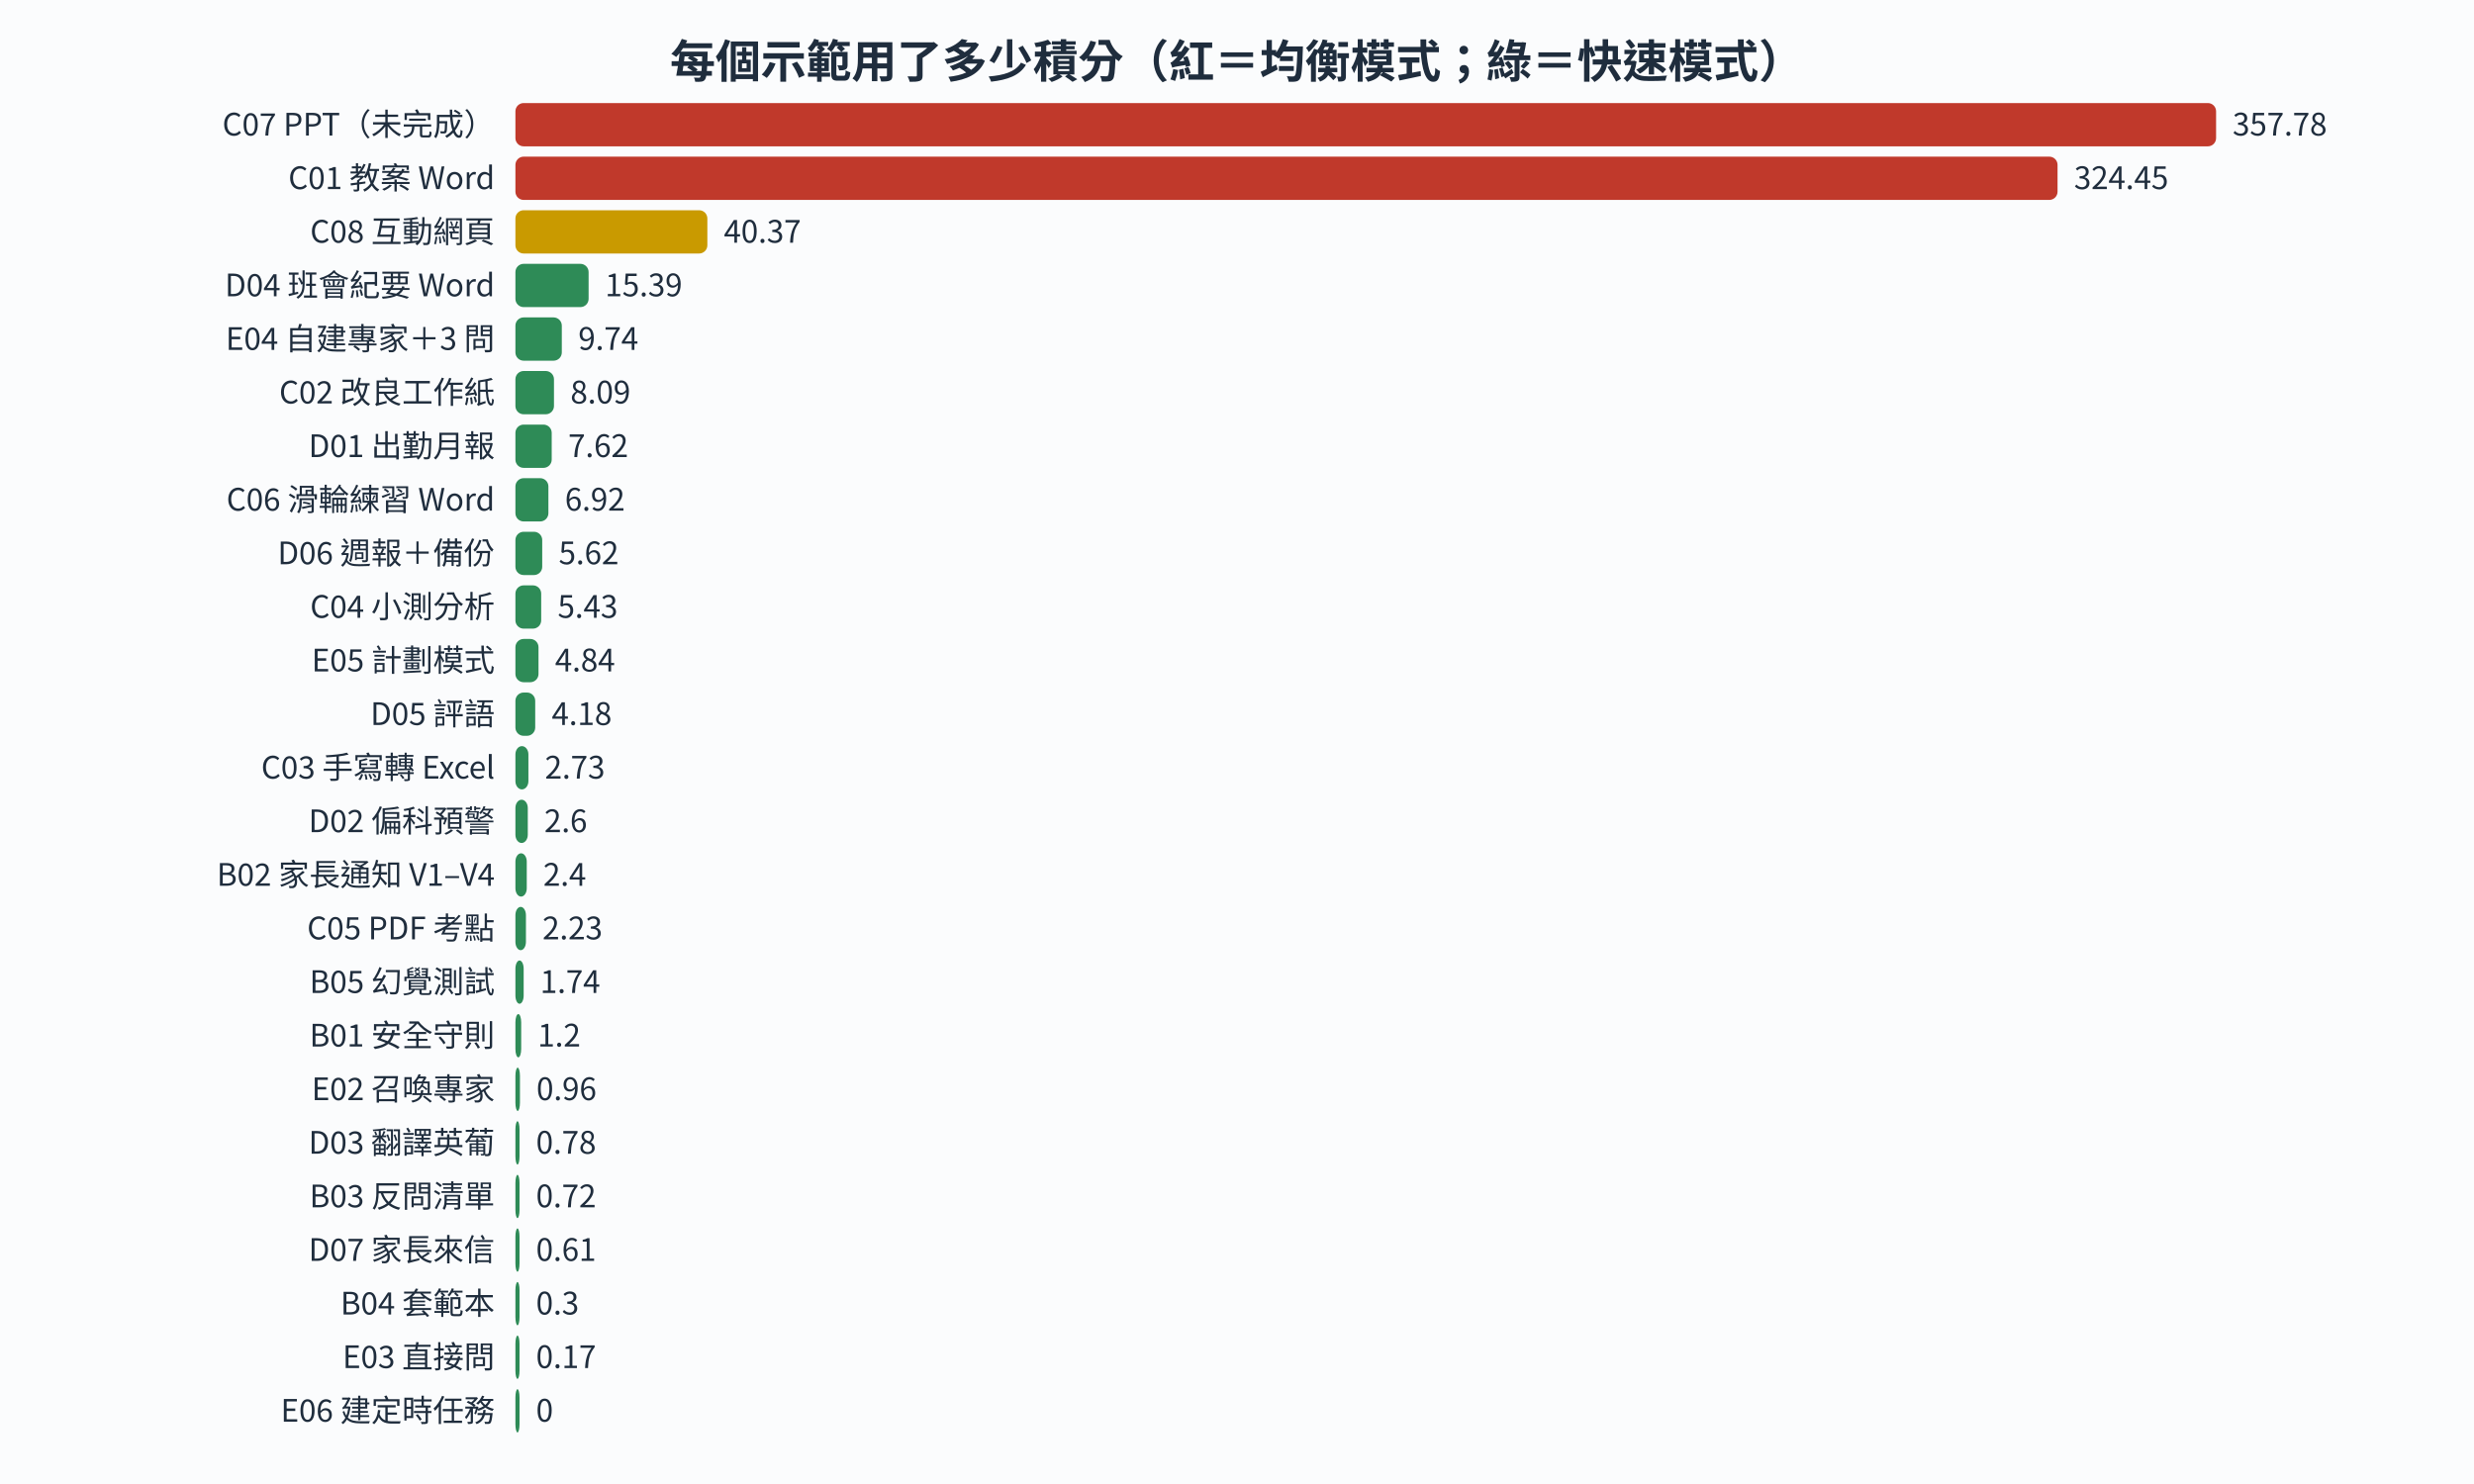
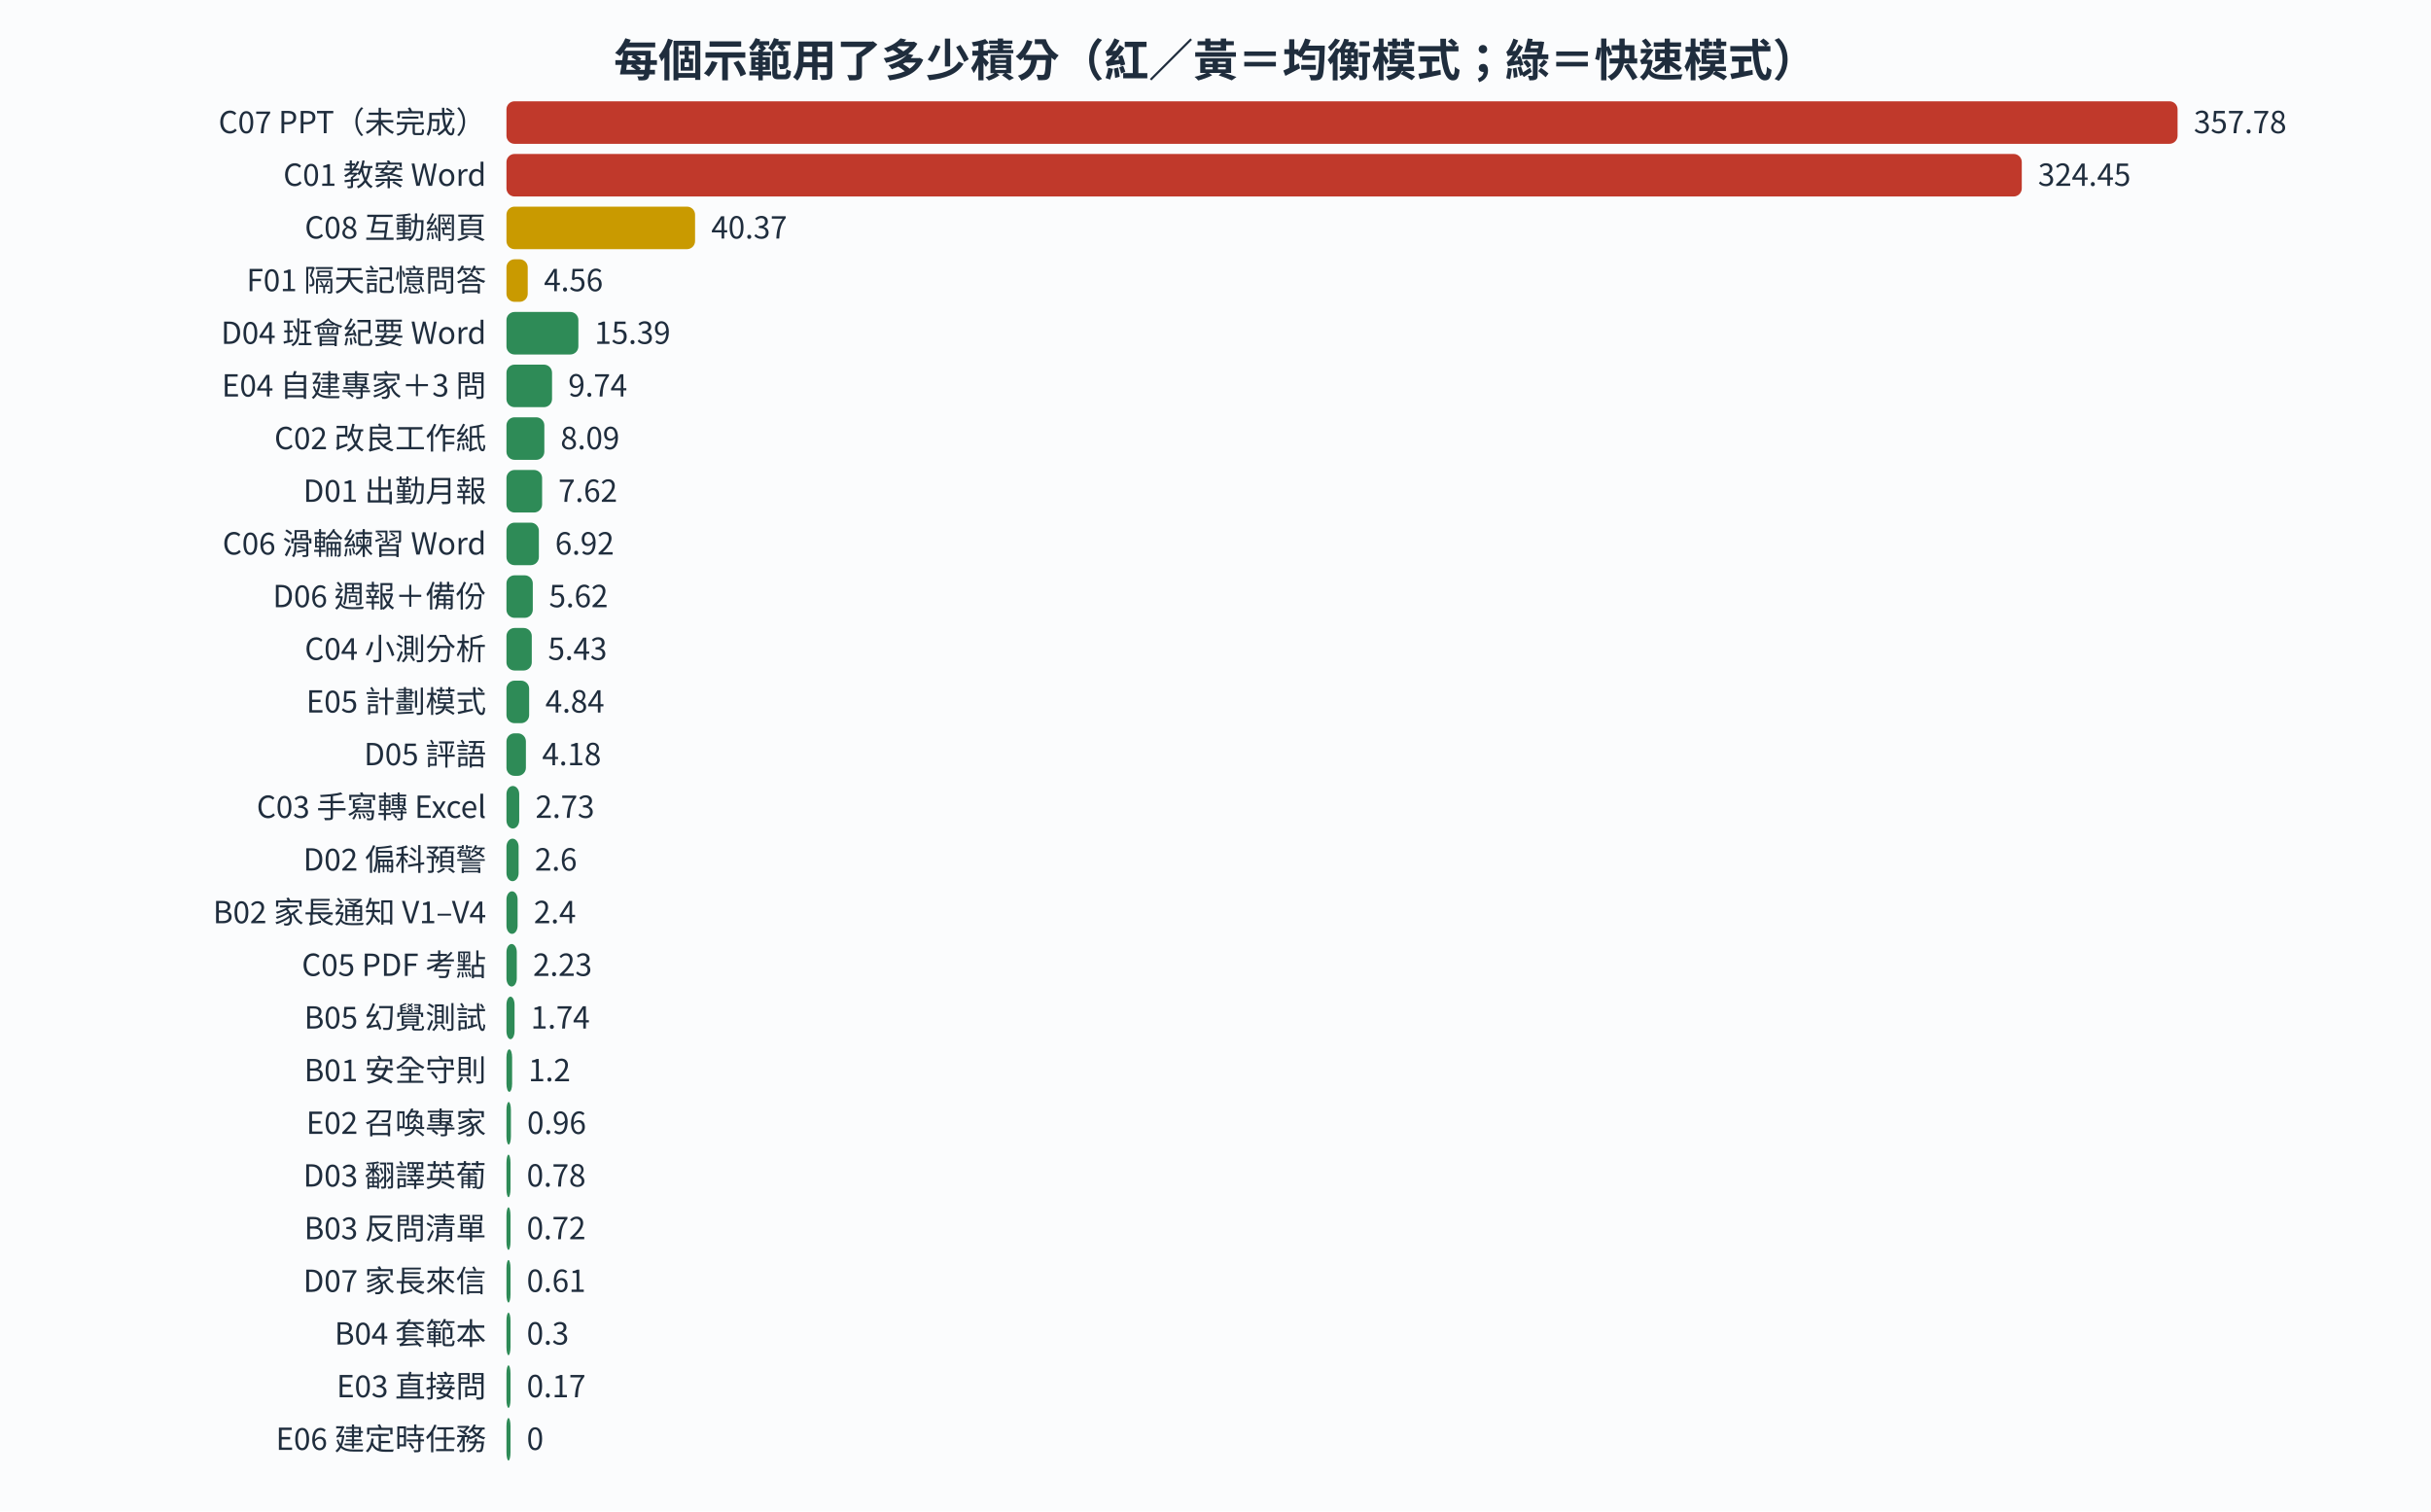
- <svg xmlns="http://www.w3.org/2000/svg" viewBox="0 0 1200 720" width="1200" height="720" font-family="'Noto Sans TC','Noto Sans CJK TC','PingFang TC','Microsoft JhengHei',sans-serif">
+ <svg xmlns="http://www.w3.org/2000/svg" viewBox="0 0 1200 746" width="1200" height="746" font-family="'Noto Sans TC','Noto Sans CJK TC','PingFang TC','Microsoft JhengHei',sans-serif">
  <defs>
    <marker id="ah" viewBox="0 0 10 10" refX="9" refY="5" markerWidth="8" markerHeight="8" orient="auto-start-reverse">
      <path d="M0,0 L10,5 L0,10 z" fill="#55606e" />
    </marker>
  </defs>
-   <rect width="1200" height="720" fill="#fbfcfd" />
-   <text x="600.0" y="37.7" font-size="22" font-weight="700" fill="#1f2d3d" text-anchor="middle">每個示範用了多少積分（紅＝均衡模式；綠＝快速模式）</text>
+   <rect width="1200" height="746" fill="#fbfcfd" />
+   <text x="600.0" y="37.7" font-size="22" font-weight="700" fill="#1f2d3d" text-anchor="middle">每個示範用了多少積分（紅／黃＝均衡模式；綠＝快速模式）</text>
  <text x="240" y="65.75" font-size="15" text-anchor="end" fill="#1f2d3d">C07 PPT（未完成）</text>
  <rect x="250" y="50" width="824.9" height="21" rx="4" fill="#c0392b" />
  <text x="1082.9" y="65.75" font-size="15" fill="#1f2d3d">357.78</text>
  <text x="240" y="91.75" font-size="15" text-anchor="end" fill="#1f2d3d">C01 教案 Word</text>
  <rect x="250" y="76" width="748.0" height="21" rx="4" fill="#c0392b" />
  <text x="1006.0" y="91.75" font-size="15" fill="#1f2d3d">324.45</text>
  <text x="240" y="117.75" font-size="15" text-anchor="end" fill="#1f2d3d">C08 互動網頁</text>
  <rect x="250" y="102" width="93.1" height="21" rx="4" fill="#c99a00" />
  <text x="351.1" y="117.75" font-size="15" fill="#1f2d3d">40.37</text>
-   <text x="240" y="143.75" font-size="15" text-anchor="end" fill="#1f2d3d">D04 班會紀要 Word</text>
-   <rect x="250" y="128" width="35.5" height="21" rx="4" fill="#2e8b57" />
-   <text x="293.5" y="143.75" font-size="15" fill="#1f2d3d">15.39</text>
-   <text x="240" y="169.75" font-size="15" text-anchor="end" fill="#1f2d3d">E04 自建專家＋3 問</text>
-   <rect x="250" y="154" width="22.5" height="21" rx="4" fill="#2e8b57" />
-   <text x="280.5" y="169.75" font-size="15" fill="#1f2d3d">9.74</text>
-   <text x="240" y="195.75" font-size="15" text-anchor="end" fill="#1f2d3d">C02 改良工作紙</text>
-   <rect x="250" y="180" width="18.7" height="21" rx="4" fill="#2e8b57" />
-   <text x="276.7" y="195.75" font-size="15" fill="#1f2d3d">8.09</text>
-   <text x="240" y="221.75" font-size="15" text-anchor="end" fill="#1f2d3d">D01 出勤月報</text>
-   <rect x="250" y="206" width="17.6" height="21" rx="4" fill="#2e8b57" />
-   <text x="275.6" y="221.75" font-size="15" fill="#1f2d3d">7.62</text>
-   <text x="240" y="247.75" font-size="15" text-anchor="end" fill="#1f2d3d">C06 滑輪練習 Word</text>
-   <rect x="250" y="232" width="16.0" height="21" rx="4" fill="#2e8b57" />
-   <text x="274.0" y="247.75" font-size="15" fill="#1f2d3d">6.92</text>
-   <text x="240" y="273.75" font-size="15" text-anchor="end" fill="#1f2d3d">D06 週報＋備份</text>
-   <rect x="250" y="258" width="13.0" height="21" rx="4" fill="#2e8b57" />
-   <text x="271.0" y="273.75" font-size="15" fill="#1f2d3d">5.62</text>
-   <text x="240" y="299.75" font-size="15" text-anchor="end" fill="#1f2d3d">C04 小測分析</text>
-   <rect x="250" y="284" width="12.5" height="21" rx="4" fill="#2e8b57" />
-   <text x="270.5" y="299.75" font-size="15" fill="#1f2d3d">5.43</text>
-   <text x="240" y="325.75" font-size="15" text-anchor="end" fill="#1f2d3d">E05 計劃模式</text>
-   <rect x="250" y="310" width="11.2" height="21" rx="4" fill="#2e8b57" />
-   <text x="269.2" y="325.75" font-size="15" fill="#1f2d3d">4.84</text>
-   <text x="240" y="351.75" font-size="15" text-anchor="end" fill="#1f2d3d">D05 評語</text>
-   <rect x="250" y="336" width="9.6" height="21" rx="4" fill="#2e8b57" />
-   <text x="267.6" y="351.75" font-size="15" fill="#1f2d3d">4.18</text>
-   <text x="240" y="377.75" font-size="15" text-anchor="end" fill="#1f2d3d">C03 手寫轉 Excel</text>
-   <rect x="250" y="362" width="6.3" height="21" rx="4" fill="#2e8b57" />
-   <text x="264.3" y="377.75" font-size="15" fill="#1f2d3d">2.73</text>
-   <text x="240" y="403.75" font-size="15" text-anchor="end" fill="#1f2d3d">D02 偏科預警</text>
-   <rect x="250" y="388" width="6.0" height="21" rx="4" fill="#2e8b57" />
-   <text x="264.0" y="403.75" font-size="15" fill="#1f2d3d">2.6</text>
-   <text x="240" y="429.75" font-size="15" text-anchor="end" fill="#1f2d3d">B02 家長通知 V1–V4</text>
-   <rect x="250" y="414" width="5.5" height="21" rx="4" fill="#2e8b57" />
-   <text x="263.5" y="429.75" font-size="15" fill="#1f2d3d">2.4</text>
-   <text x="240" y="455.75" font-size="15" text-anchor="end" fill="#1f2d3d">C05 PDF 考點</text>
-   <rect x="250" y="440" width="5.1" height="21" rx="4" fill="#2e8b57" />
-   <text x="263.1" y="455.75" font-size="15" fill="#1f2d3d">2.23</text>
-   <text x="240" y="481.75" font-size="15" text-anchor="end" fill="#1f2d3d">B05 幻覺測試</text>
-   <rect x="250" y="466" width="4.0" height="21" rx="4" fill="#2e8b57" />
-   <text x="262.0" y="481.75" font-size="15" fill="#1f2d3d">1.74</text>
-   <text x="240" y="507.75" font-size="15" text-anchor="end" fill="#1f2d3d">B01 安全守則</text>
-   <rect x="250" y="492" width="2.8" height="21" rx="4" fill="#2e8b57" />
-   <text x="260.8" y="507.75" font-size="15" fill="#1f2d3d">1.2</text>
-   <text x="240" y="533.75" font-size="15" text-anchor="end" fill="#1f2d3d">E02 召喚專家</text>
-   <rect x="250" y="518" width="2.2" height="21" rx="4" fill="#2e8b57" />
-   <text x="260.2" y="533.75" font-size="15" fill="#1f2d3d">0.96</text>
-   <text x="240" y="559.75" font-size="15" text-anchor="end" fill="#1f2d3d">D03 翻譯英葡</text>
-   <rect x="250" y="544" width="2.0" height="21" rx="4" fill="#2e8b57" />
-   <text x="260.0" y="559.75" font-size="15" fill="#1f2d3d">0.78</text>
-   <text x="240" y="585.75" font-size="15" text-anchor="end" fill="#1f2d3d">B03 反問清單</text>
+   <text x="240" y="143.75" font-size="15" text-anchor="end" fill="#1f2d3d">F01 隔天記憶問答</text>
+   <rect x="250" y="128" width="10.5" height="21" rx="4" fill="#c99a00" />
+   <text x="268.5" y="143.75" font-size="15" fill="#1f2d3d">4.56</text>
+   <text x="240" y="169.75" font-size="15" text-anchor="end" fill="#1f2d3d">D04 班會紀要 Word</text>
+   <rect x="250" y="154" width="35.5" height="21" rx="4" fill="#2e8b57" />
+   <text x="293.5" y="169.75" font-size="15" fill="#1f2d3d">15.39</text>
+   <text x="240" y="195.75" font-size="15" text-anchor="end" fill="#1f2d3d">E04 自建專家＋3 問</text>
+   <rect x="250" y="180" width="22.5" height="21" rx="4" fill="#2e8b57" />
+   <text x="280.5" y="195.75" font-size="15" fill="#1f2d3d">9.74</text>
+   <text x="240" y="221.75" font-size="15" text-anchor="end" fill="#1f2d3d">C02 改良工作紙</text>
+   <rect x="250" y="206" width="18.7" height="21" rx="4" fill="#2e8b57" />
+   <text x="276.7" y="221.75" font-size="15" fill="#1f2d3d">8.09</text>
+   <text x="240" y="247.75" font-size="15" text-anchor="end" fill="#1f2d3d">D01 出勤月報</text>
+   <rect x="250" y="232" width="17.6" height="21" rx="4" fill="#2e8b57" />
+   <text x="275.6" y="247.75" font-size="15" fill="#1f2d3d">7.62</text>
+   <text x="240" y="273.75" font-size="15" text-anchor="end" fill="#1f2d3d">C06 滑輪練習 Word</text>
+   <rect x="250" y="258" width="16.0" height="21" rx="4" fill="#2e8b57" />
+   <text x="274.0" y="273.75" font-size="15" fill="#1f2d3d">6.92</text>
+   <text x="240" y="299.75" font-size="15" text-anchor="end" fill="#1f2d3d">D06 週報＋備份</text>
+   <rect x="250" y="284" width="13.0" height="21" rx="4" fill="#2e8b57" />
+   <text x="271.0" y="299.75" font-size="15" fill="#1f2d3d">5.62</text>
+   <text x="240" y="325.75" font-size="15" text-anchor="end" fill="#1f2d3d">C04 小測分析</text>
+   <rect x="250" y="310" width="12.5" height="21" rx="4" fill="#2e8b57" />
+   <text x="270.5" y="325.75" font-size="15" fill="#1f2d3d">5.43</text>
+   <text x="240" y="351.75" font-size="15" text-anchor="end" fill="#1f2d3d">E05 計劃模式</text>
+   <rect x="250" y="336" width="11.2" height="21" rx="4" fill="#2e8b57" />
+   <text x="269.2" y="351.75" font-size="15" fill="#1f2d3d">4.84</text>
+   <text x="240" y="377.75" font-size="15" text-anchor="end" fill="#1f2d3d">D05 評語</text>
+   <rect x="250" y="362" width="9.6" height="21" rx="4" fill="#2e8b57" />
+   <text x="267.6" y="377.75" font-size="15" fill="#1f2d3d">4.18</text>
+   <text x="240" y="403.75" font-size="15" text-anchor="end" fill="#1f2d3d">C03 手寫轉 Excel</text>
+   <rect x="250" y="388" width="6.3" height="21" rx="4" fill="#2e8b57" />
+   <text x="264.3" y="403.75" font-size="15" fill="#1f2d3d">2.73</text>
+   <text x="240" y="429.75" font-size="15" text-anchor="end" fill="#1f2d3d">D02 偏科預警</text>
+   <rect x="250" y="414" width="6.0" height="21" rx="4" fill="#2e8b57" />
+   <text x="264.0" y="429.75" font-size="15" fill="#1f2d3d">2.6</text>
+   <text x="240" y="455.75" font-size="15" text-anchor="end" fill="#1f2d3d">B02 家長通知 V1–V4</text>
+   <rect x="250" y="440" width="5.5" height="21" rx="4" fill="#2e8b57" />
+   <text x="263.5" y="455.75" font-size="15" fill="#1f2d3d">2.4</text>
+   <text x="240" y="481.75" font-size="15" text-anchor="end" fill="#1f2d3d">C05 PDF 考點</text>
+   <rect x="250" y="466" width="5.1" height="21" rx="4" fill="#2e8b57" />
+   <text x="263.1" y="481.75" font-size="15" fill="#1f2d3d">2.23</text>
+   <text x="240" y="507.75" font-size="15" text-anchor="end" fill="#1f2d3d">B05 幻覺測試</text>
+   <rect x="250" y="492" width="4.0" height="21" rx="4" fill="#2e8b57" />
+   <text x="262.0" y="507.75" font-size="15" fill="#1f2d3d">1.74</text>
+   <text x="240" y="533.75" font-size="15" text-anchor="end" fill="#1f2d3d">B01 安全守則</text>
+   <rect x="250" y="518" width="2.8" height="21" rx="4" fill="#2e8b57" />
+   <text x="260.8" y="533.75" font-size="15" fill="#1f2d3d">1.2</text>
+   <text x="240" y="559.75" font-size="15" text-anchor="end" fill="#1f2d3d">E02 召喚專家</text>
+   <rect x="250" y="544" width="2.2" height="21" rx="4" fill="#2e8b57" />
+   <text x="260.2" y="559.75" font-size="15" fill="#1f2d3d">0.96</text>
+   <text x="240" y="585.75" font-size="15" text-anchor="end" fill="#1f2d3d">D03 翻譯英葡</text>
  <rect x="250" y="570" width="2.0" height="21" rx="4" fill="#2e8b57" />
-   <text x="260.0" y="585.75" font-size="15" fill="#1f2d3d">0.72</text>
-   <text x="240" y="611.75" font-size="15" text-anchor="end" fill="#1f2d3d">D07 家長來信</text>
+   <text x="260.0" y="585.75" font-size="15" fill="#1f2d3d">0.78</text>
+   <text x="240" y="611.75" font-size="15" text-anchor="end" fill="#1f2d3d">B03 反問清單</text>
  <rect x="250" y="596" width="2.0" height="21" rx="4" fill="#2e8b57" />
-   <text x="260.0" y="611.75" font-size="15" fill="#1f2d3d">0.61</text>
-   <text x="240" y="637.75" font-size="15" text-anchor="end" fill="#1f2d3d">B04 套範本</text>
+   <text x="260.0" y="611.75" font-size="15" fill="#1f2d3d">0.72</text>
+   <text x="240" y="637.75" font-size="15" text-anchor="end" fill="#1f2d3d">D07 家長來信</text>
  <rect x="250" y="622" width="2.0" height="21" rx="4" fill="#2e8b57" />
-   <text x="260.0" y="637.75" font-size="15" fill="#1f2d3d">0.3</text>
-   <text x="240" y="663.75" font-size="15" text-anchor="end" fill="#1f2d3d">E03 直接問</text>
+   <text x="260.0" y="637.75" font-size="15" fill="#1f2d3d">0.61</text>
+   <text x="240" y="663.75" font-size="15" text-anchor="end" fill="#1f2d3d">B04 套範本</text>
  <rect x="250" y="648" width="2.0" height="21" rx="4" fill="#2e8b57" />
-   <text x="260.0" y="663.75" font-size="15" fill="#1f2d3d">0.17</text>
-   <text x="240" y="689.75" font-size="15" text-anchor="end" fill="#1f2d3d">E06 建定時任務</text>
+   <text x="260.0" y="663.75" font-size="15" fill="#1f2d3d">0.3</text>
+   <text x="240" y="689.75" font-size="15" text-anchor="end" fill="#1f2d3d">E03 直接問</text>
  <rect x="250" y="674" width="2.0" height="21" rx="4" fill="#2e8b57" />
-   <text x="260.0" y="689.75" font-size="15" fill="#1f2d3d">0</text>
+   <text x="260.0" y="689.75" font-size="15" fill="#1f2d3d">0.17</text>
+   <text x="240" y="715.75" font-size="15" text-anchor="end" fill="#1f2d3d">E06 建定時任務</text>
+   <rect x="250" y="700" width="2.0" height="21" rx="4" fill="#2e8b57" />
+   <text x="260.0" y="715.75" font-size="15" fill="#1f2d3d">0</text>
</svg>
